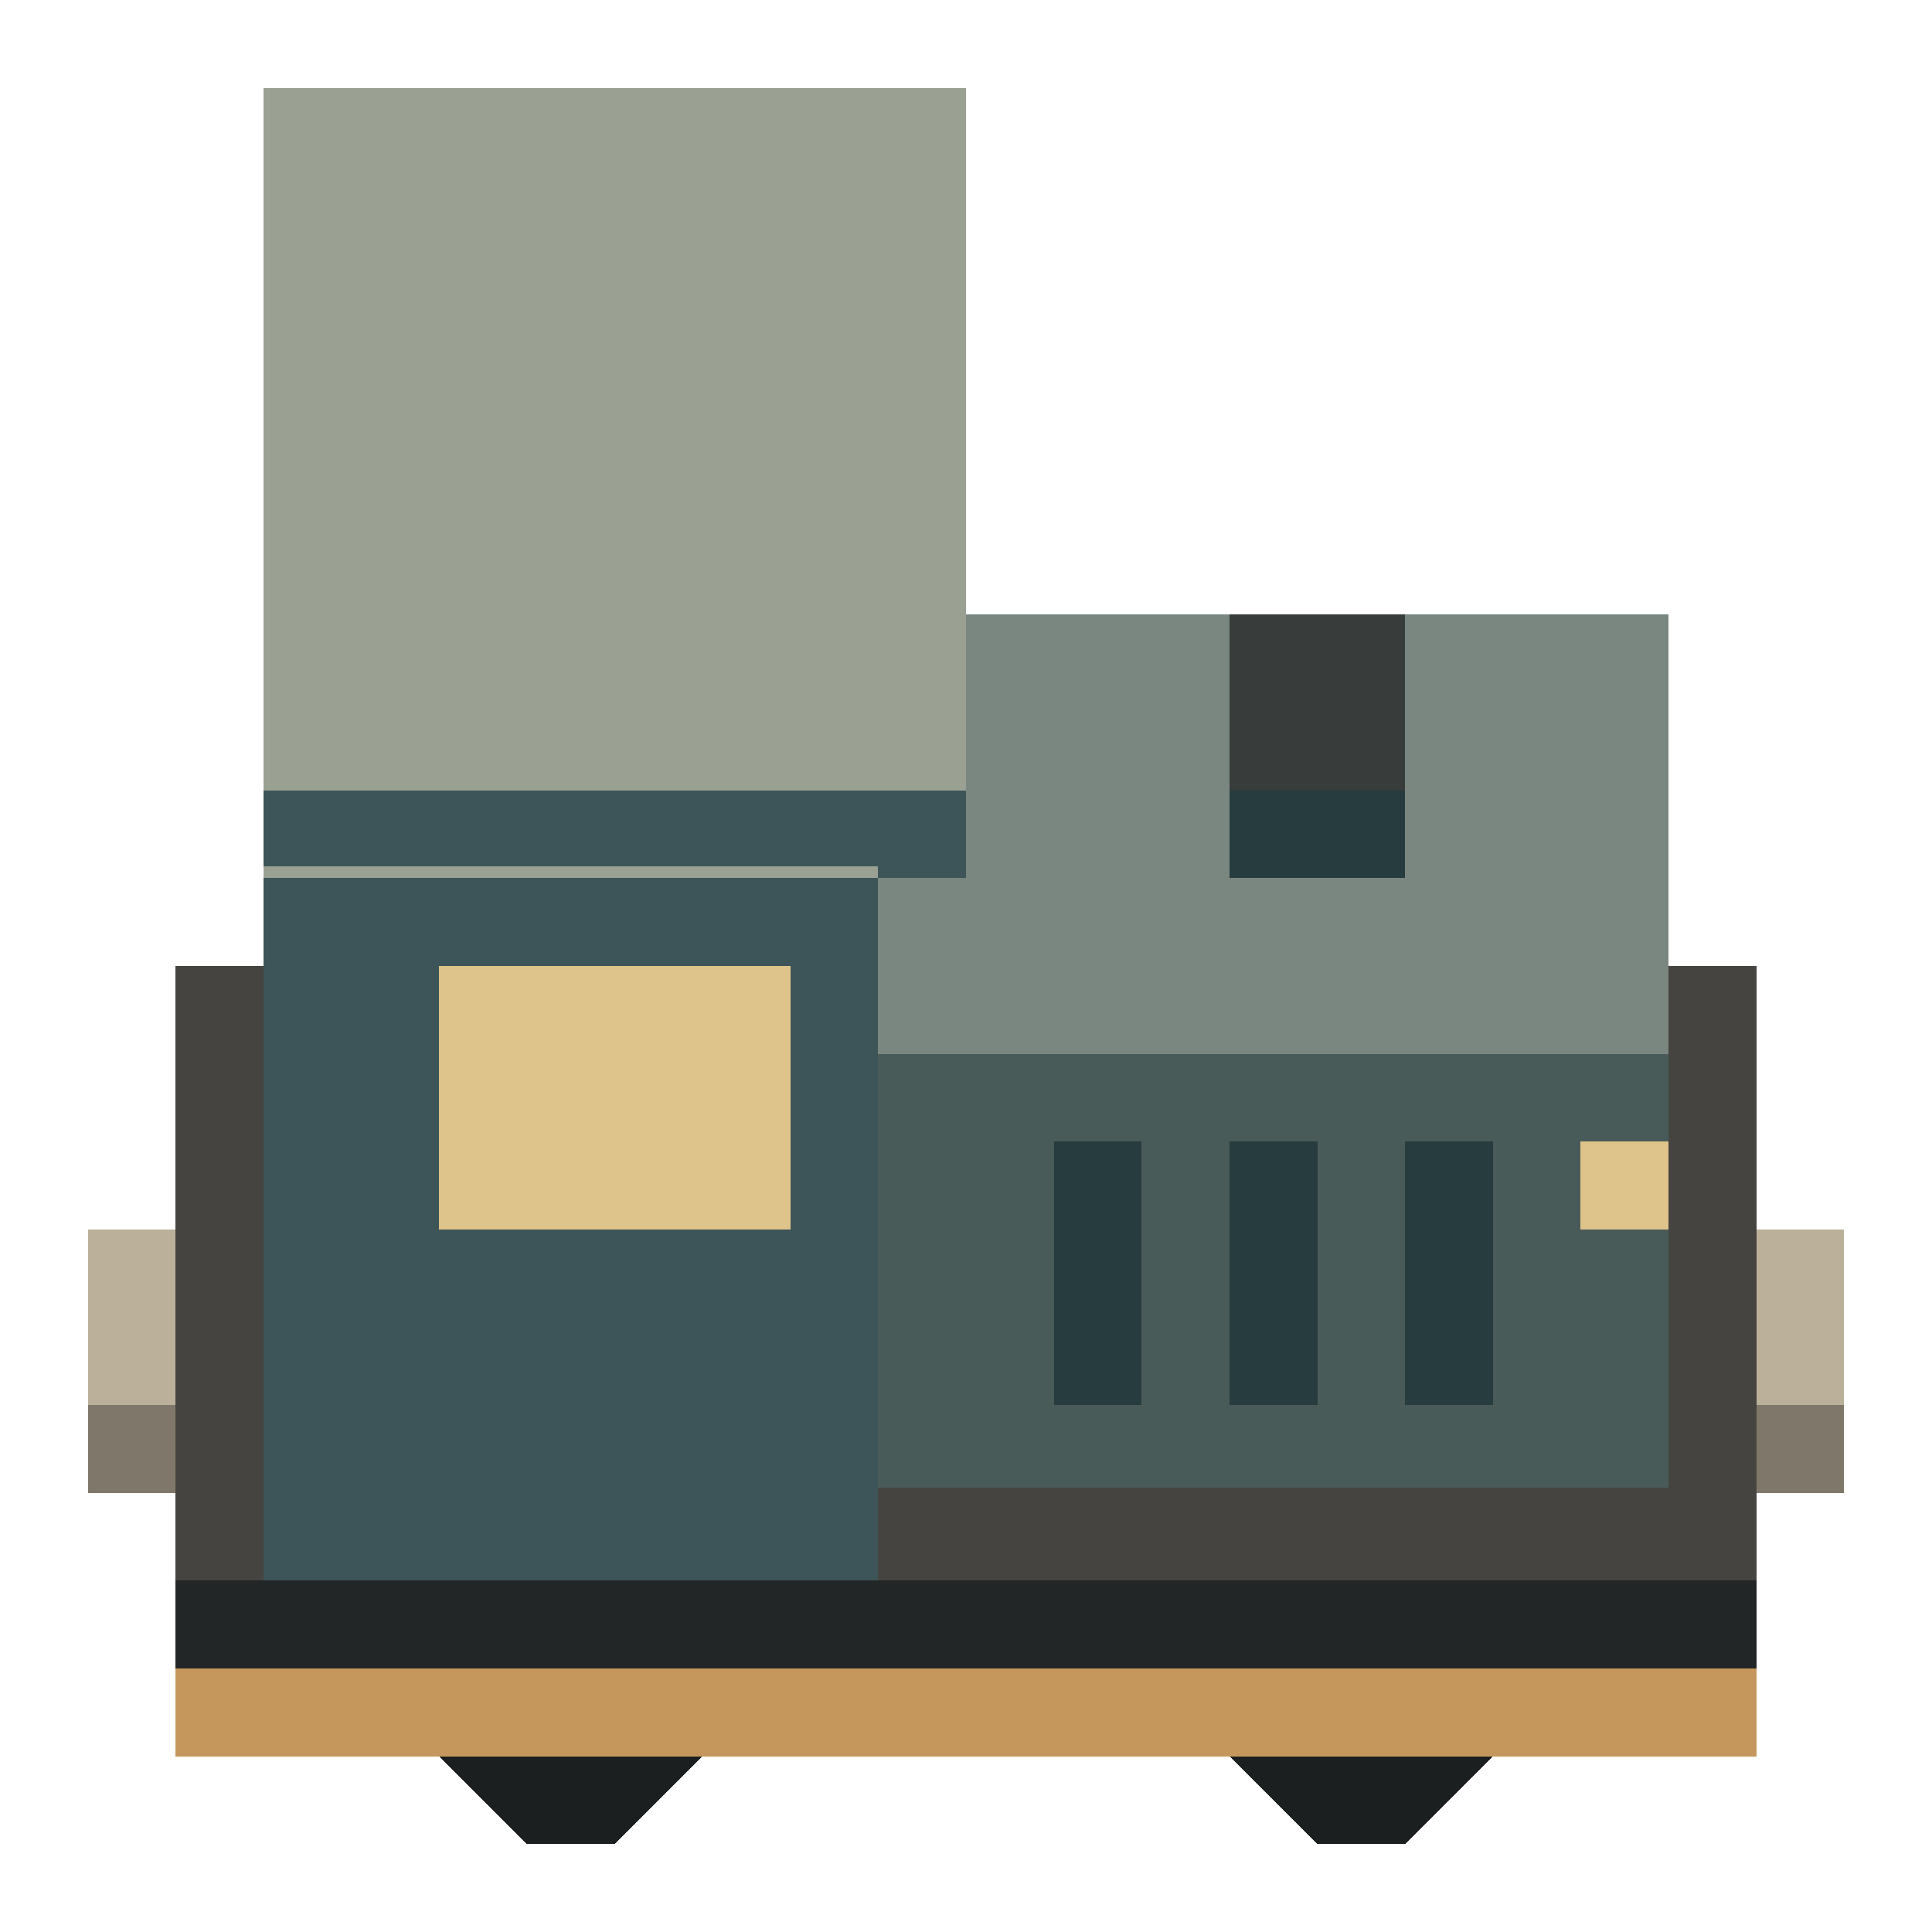
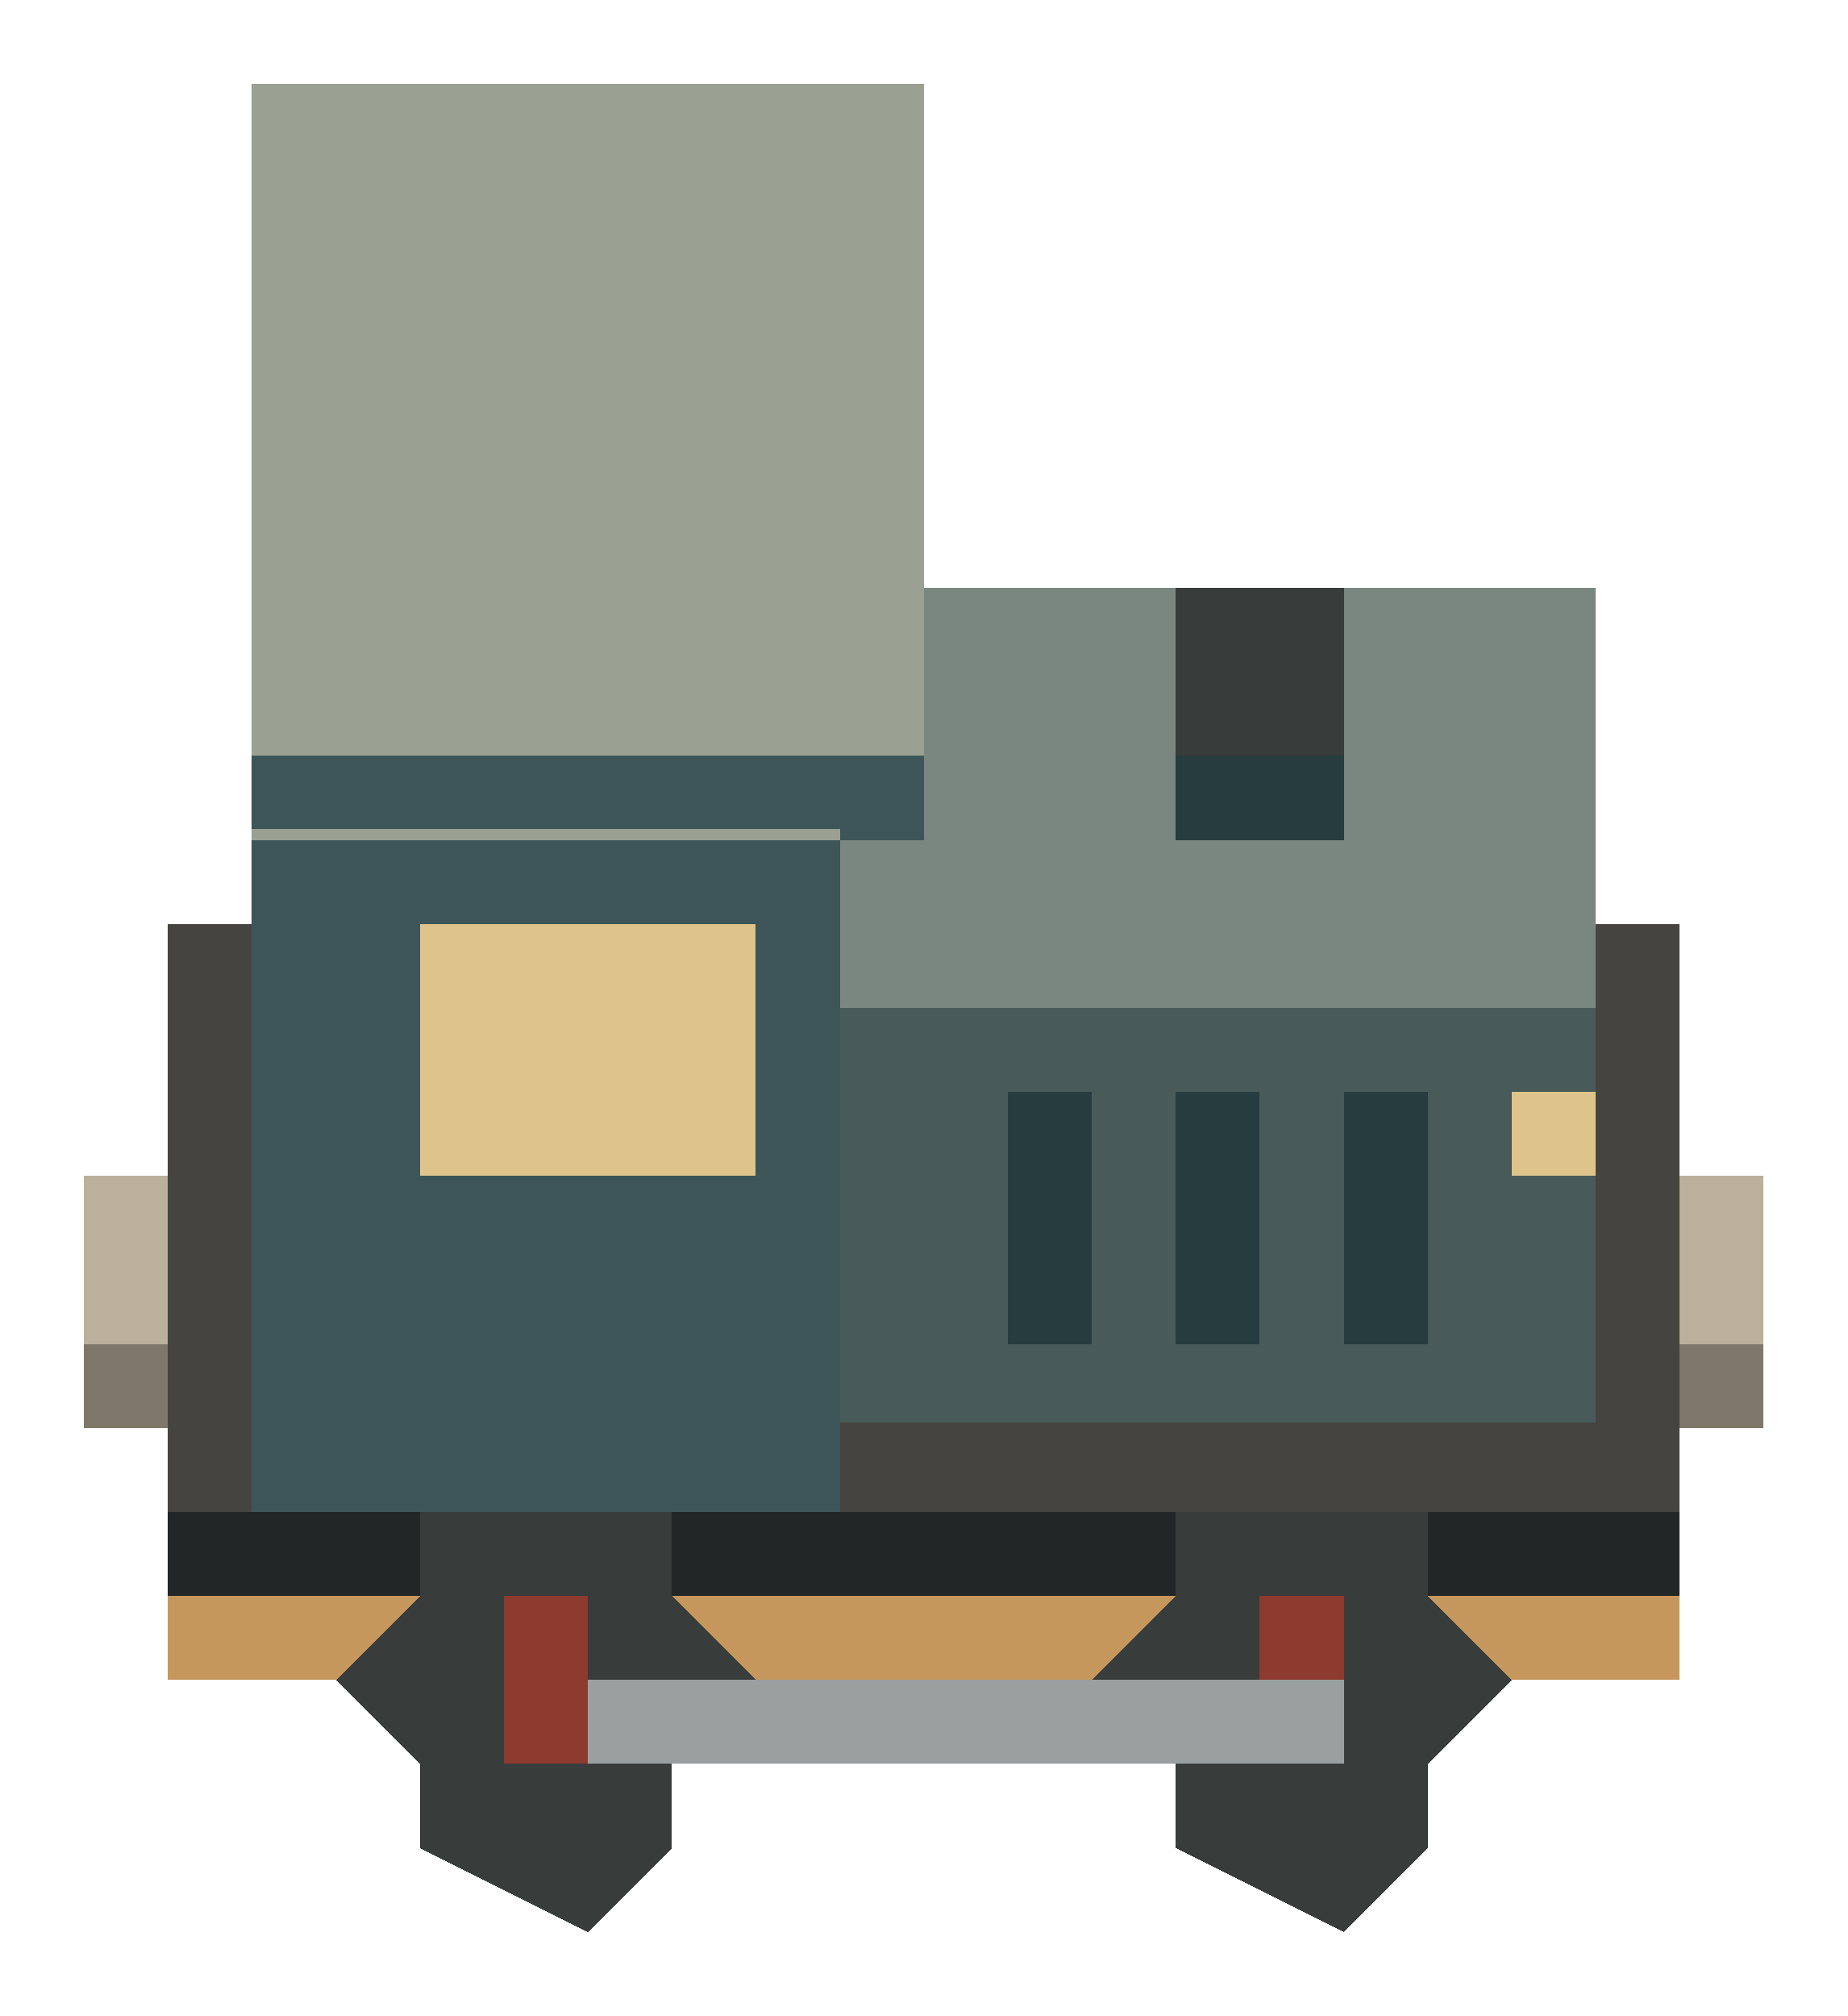
- <svg xmlns="http://www.w3.org/2000/svg" width="22" height="22" viewBox="0 0 22 22" shape-rendering="crispEdges" data-template="driving-loco-diesel-shunter-right" data-anchor-x="2" data-anchor-y="18" data-length-m="9">
+ <svg xmlns="http://www.w3.org/2000/svg" width="22" height="24" viewBox="0 0 22 24" shape-rendering="crispEdges" data-template="driving-loco-diesel-shunter-right" data-anchor-x="2" data-anchor-y="18" data-length-m="9">
  <g id="silhouette-underlays">
</g>
  <g id="coupler">
    <path d="M1,16 2,16 2,17 1,17Z" fill="#7f786a" />
    <path d="M1,14 2,14 2,16 1,16Z" fill="#bbb09a" />
  </g>
  <g id="frame">
-     <path d="M2,18 20,18 20,19 2,19Z" fill="#232626" />
+     <path d="M2,18.25 5,19 2,19ZM2,18.25 2,18 5,18 5,19 5,19ZM8,18 10,18 14,19 8,19ZM10,18 14,18 14,19 14,19ZM17,18 20,18 20,19 17,19Z" fill="#232626" />
    <path d="M2,11 3,11 3,18 2,18ZM19,12 19,11 20,11 20,12ZM19,12 20,12 20,18 19,18ZM10,16.939 19,16.939 19,18 10,18Z" fill="#454440" />
-     <path d="M2,19 20,19 20,20 2,20Z" fill="#c6975d" />
+     <path d="M2,19 5,19 4,20 2,20ZM8,19 14,19 13,20 11,20ZM17,19 20,19 20,20 20,20ZM18,20 18,20 17,19 17,19 20,20 20,20 18,20ZM9,20 9,20 8,19 8,19 11,20 9,20Z" fill="#c6975d" />
  </g>
  <g id="wheels">
-     <path d="M8,20 8,20 7,21 6,21 5,20 5,20ZM17,20 17,20 16,21 15,21 14,20 14,20Z" fill="#1b1f20" />
+     <path d="M8,21 8,22 7,23ZM8,21 7,23 5,22ZM7,21 8,21 8,21 5,22ZM5,21 7,21 5,22 5,21ZM7,20.5 7,21 7,21 5,21 5,21ZM5,21 7,21 5,22 5,21ZM7,20.5 7,21 7,21 5,21 5,21ZM5,21 7,21 5,22 5,21ZM7,20.5 7,21 7,21 5,21 5,21ZM6,20.75 6,21 5,21 5,21ZM6,20.75 7,20.5 7,21 7,21 6,21ZM6,20.75 7,20.5 7,21 7,21 6,21ZM6,20.75 7,20.5 7,21 7,21 6,21ZM7,20 7,20.5 5,21 4,20ZM7,20 7,20.5 5,21 4,20ZM7,20 7,20.5 5,21 4,20ZM6,20 6,20.75 5,21 4,20ZM6,20 7,20 7,20.5 6,20.75ZM6,20 7,20 7,20.5 6,20.75ZM6,20 7,20 7,20.5 6,20.75ZM9,20 4,20 5,19ZM9,20 4,20 5,19ZM9,20 4,20 5,19ZM6,19.25 6,20 4,20 5,19ZM6,19.25 9,20 6,20ZM6,19.25 9,20 6,20ZM7,19.5 9,20 7,20ZM6,19.25 7,19.5 7,20 6,20ZM9,20 5,19 5,18ZM9,20 5,19 5,18ZM9,20 5,19 5,18ZM6,18.5 6,19.25 5,19 5,18ZM6,18.5 9,20 6,19.25ZM6,19 6,18.5 7,19ZM6,19 7,19 9,20 6,19.25ZM7,19 7,19 9,20 7,19.5ZM6,19 7,19 7,19 7,19.5 6,19.25ZM7,18 8,18 8,19ZM5,18 7,18 8,19ZM5,18 8,19 9,20ZM17,21 17,22 16,23ZM17,21 16,23 14,22ZM18,20 17,21 14,22ZM16,20.5 18,20 16,21ZM14,21 16,21 16,21 14,22 14,21ZM16,20.5 18,20 16,21ZM14,21 16,21 16,21 14,22 14,21ZM14,21 16,21 14,22 14,21ZM16,20.5 18,20 16,21 16,21ZM16,20.5 18,20 16,21 16,21ZM16,20.5 18,20 16,21 16,21ZM16,20.5 18,20 16,21 16,21ZM16,20 18,20 16,20.5ZM16,20 18,20 16,20.5ZM16,20 18,20 16,20.5ZM16,20 18,20 16,20.5ZM16,20 18,20 16,20.5ZM16,20 18,20 16,20.5ZM18,20 13,20 14,19ZM18,20 13,20 14,19ZM18,20 13,20 14,19ZM15,19.25 15,20 13,20 14,19ZM15,19.25 18,20 15,20ZM15,19.25 18,20 15,20ZM16,19.5 18,20 16,20ZM15,19.25 16,19.5 16,20 15,20ZM18,20 14,19 14,18ZM18,20 14,19 14,18ZM18,20 14,19 14,18ZM15,18.5 15,19.25 14,19 14,18ZM15,18.5 18,20 15,19.25ZM15,19 15,18.5 16,19ZM15,19 16,19 18,20 15,19.25ZM16,19 16,19 18,20 16,19.5ZM15,19 16,19 16,19 16,19.5 15,19.25ZM16,18 17,18 17,19ZM14,18 16,18 17,19ZM14,18 17,19 18,20Z" fill="#383c3b" />
+     <path d="M7,21 7,21 7,21 6,21 6,21 6,20 6,20 6,19 7,19 7,19 7,20 7,20ZM16,20 15,20 15,20 15,20 15,19 16,19 16,19 16,20 16,20Z" fill="#8c3b2e" />
  </g>
  <g id="rods">
- </g>
+     <path d="M7,20 16,20 16,21 7,21Z" fill="#9aa0a0" />
+   </g>
  <g id="cab">
    <path d="M3,11 3,10 10,10 10,11ZM9,11 10,11 10,18 9,18ZM3,14 9,14 9,18 3,18ZM5,14 3,14 3,11 5,11ZM3,9.868 3,9 11,9 11,9.868ZM10,9.868 11,9.868 11,10 10,10Z" fill="#3d5558" />
    <path d="M3,9.868 10,9.868 10,10 3,10ZM3,1 11,1 11,9 3,9Z" fill="#9aa092" />
    <path d="M5,11 9,11 9,14 5,14Z" fill="#dec38a" />
  </g>
  <g id="hood">
    <path d="M10,13 10,12 19,12 19,13ZM17,16.939 17,14 19,14 19,16.939ZM18,14 17,14 17,13 18,13ZM17,16 17,16.939 15,16.939 15,16ZM16,16 15,16 15,13 16,13ZM15,16 15,16.939 13,16.939 13,16ZM14,16 13,16 13,13 14,13ZM13,16 13,16.939 10,16.939 10,16ZM12,16 10,16 10,13 12,13Z" fill="#495b58" />
    <path d="M16,9 16,7 19,7 19,9ZM14,9 11,9 11,7 14,7ZM16,9 19,9 19,12 16,12ZM11,10 16,10 16,12 11,12ZM14,10 11,10 11,9 14,9ZM10,10 11,10 11,12 10,12Z" fill="#7a8780" />
    <path d="M12,13 13,13 13,16 12,16ZM14,13 15,13 15,16 14,16ZM16,13 17,13 17,16 16,16ZM14,9 16,9 16,10 14,10Z" fill="#273c3e" />
    <path d="M14,7 16,7 16,9 14,9Z" fill="#383c3b" />
    <path d="M18,13 19,13 19,14 18,14Z" fill="#dec38a" />
  </g>
  <g id="coupler">
    <path d="M20,16 21,16 21,17 20,17Z" fill="#7f786a" />
    <path d="M20,14 21,14 21,16 20,16Z" fill="#bbb09a" />
  </g>
</svg>
